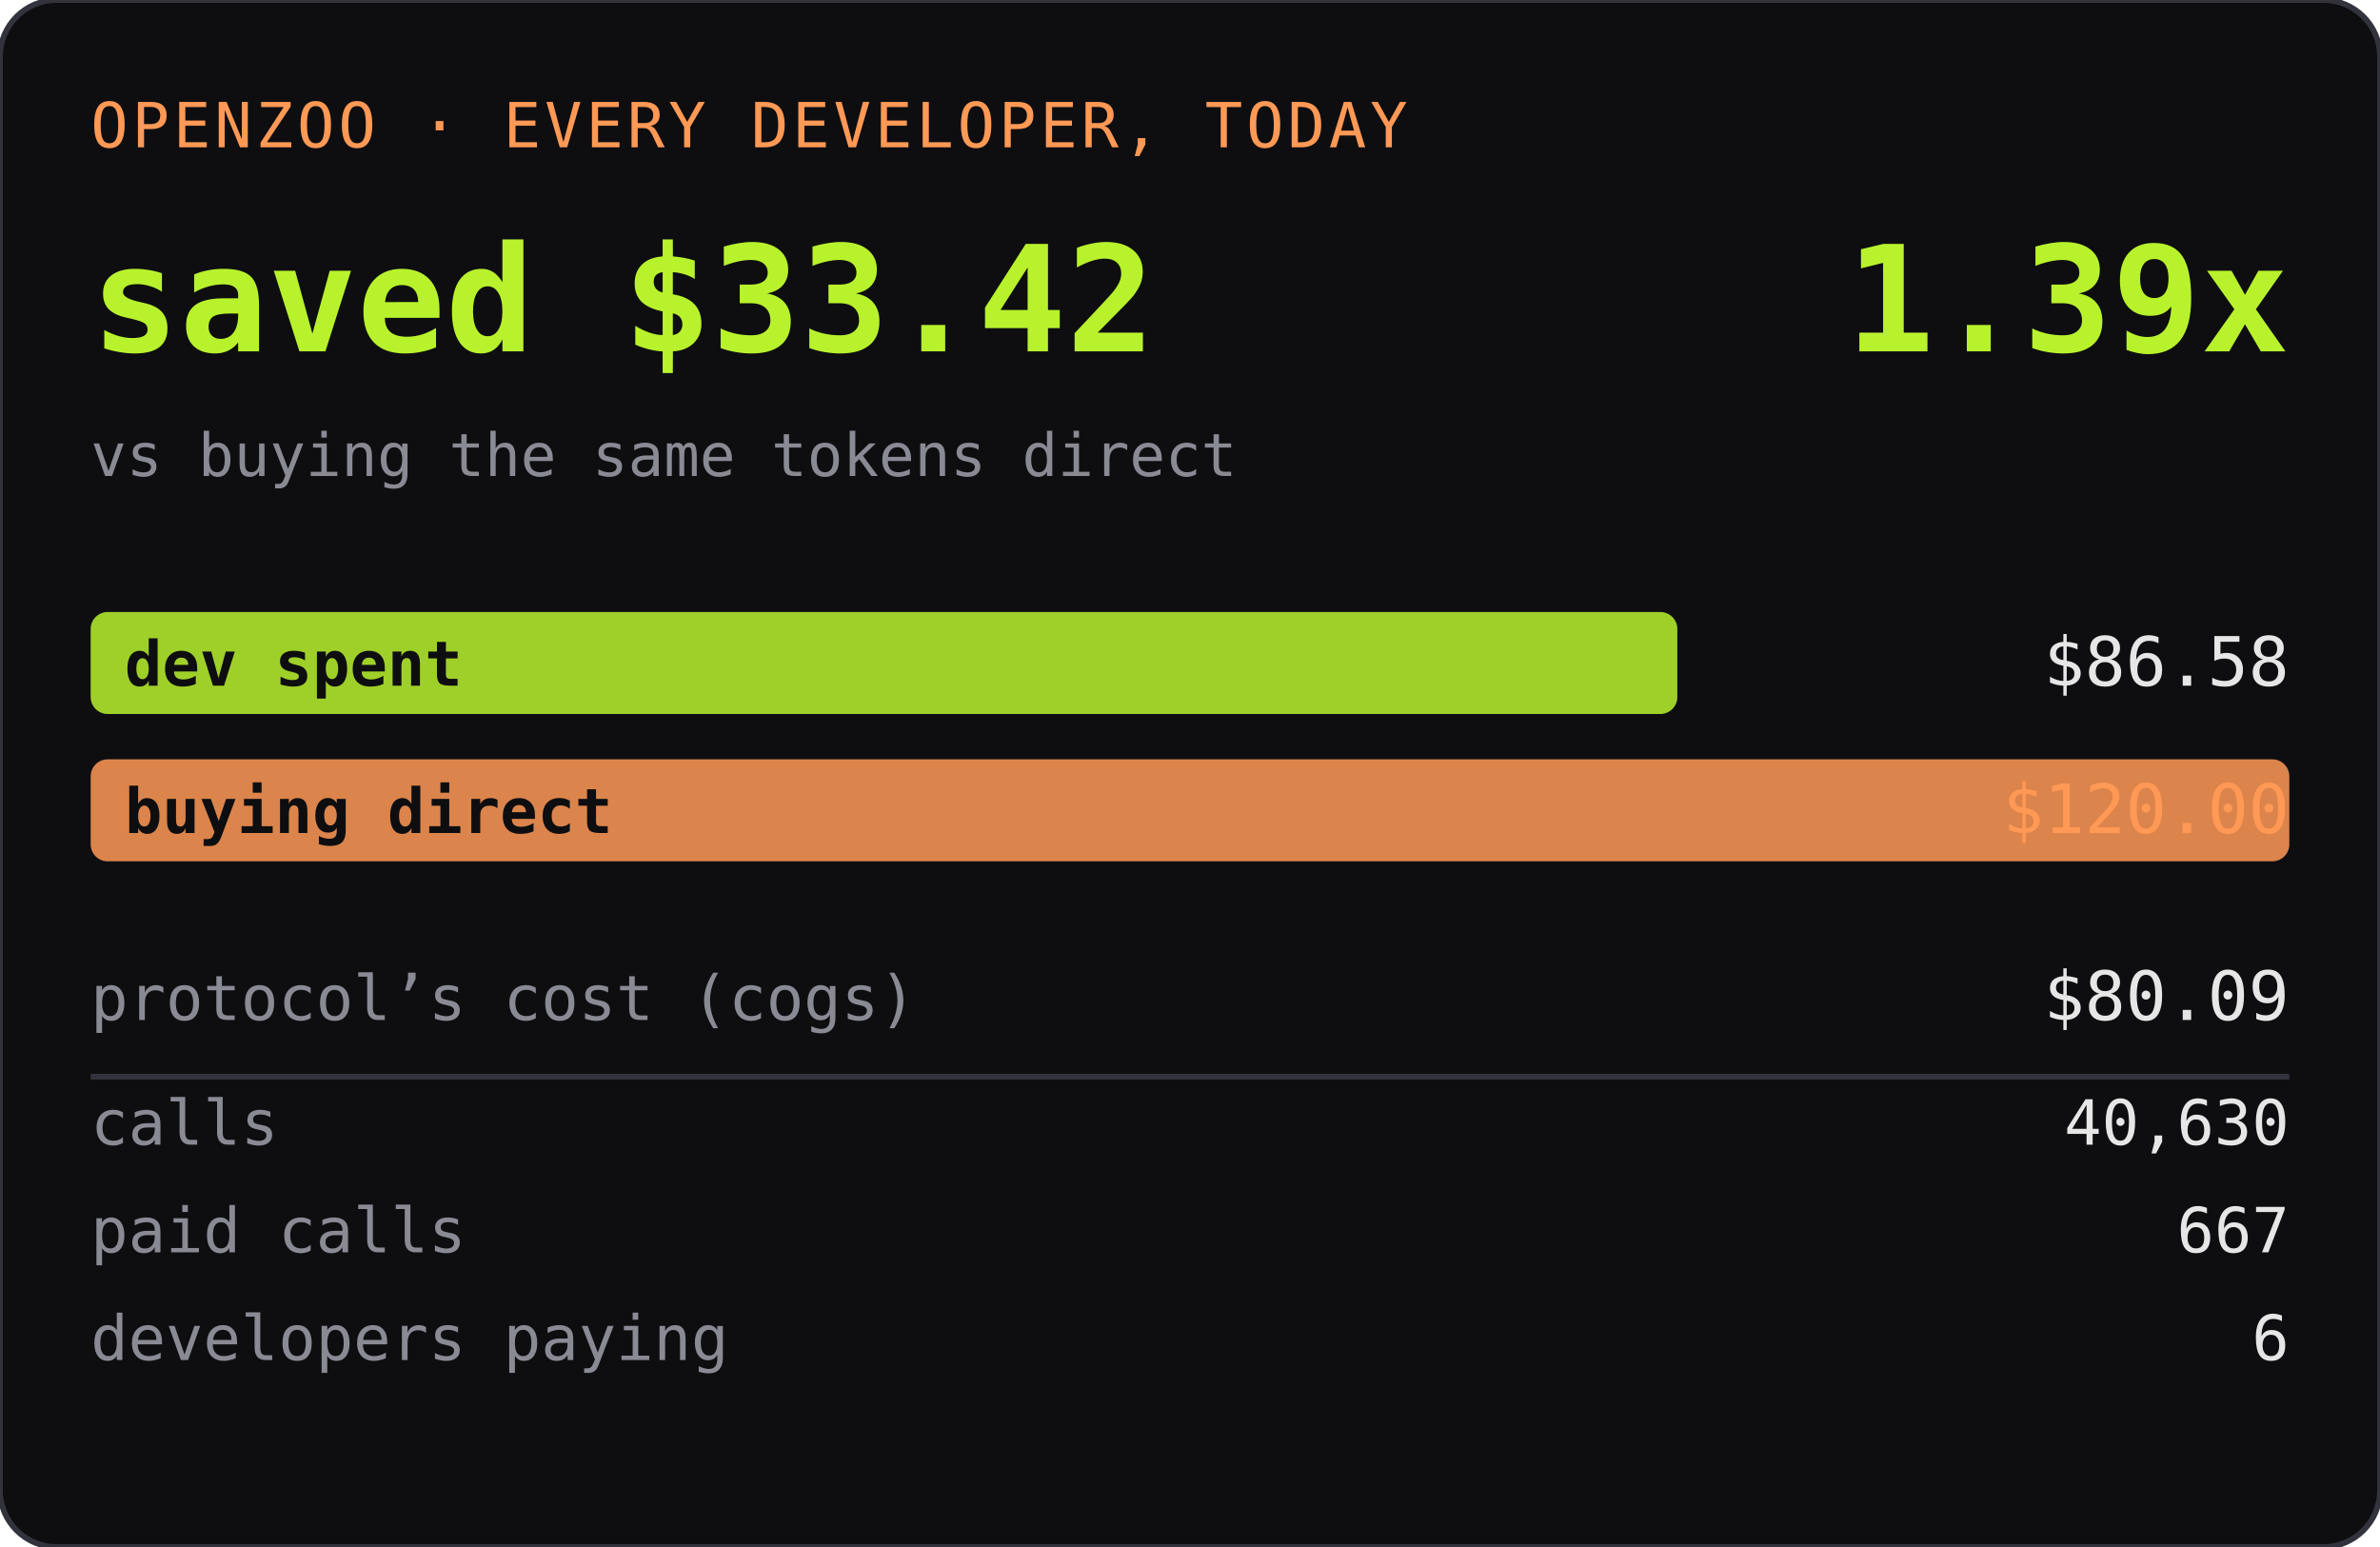
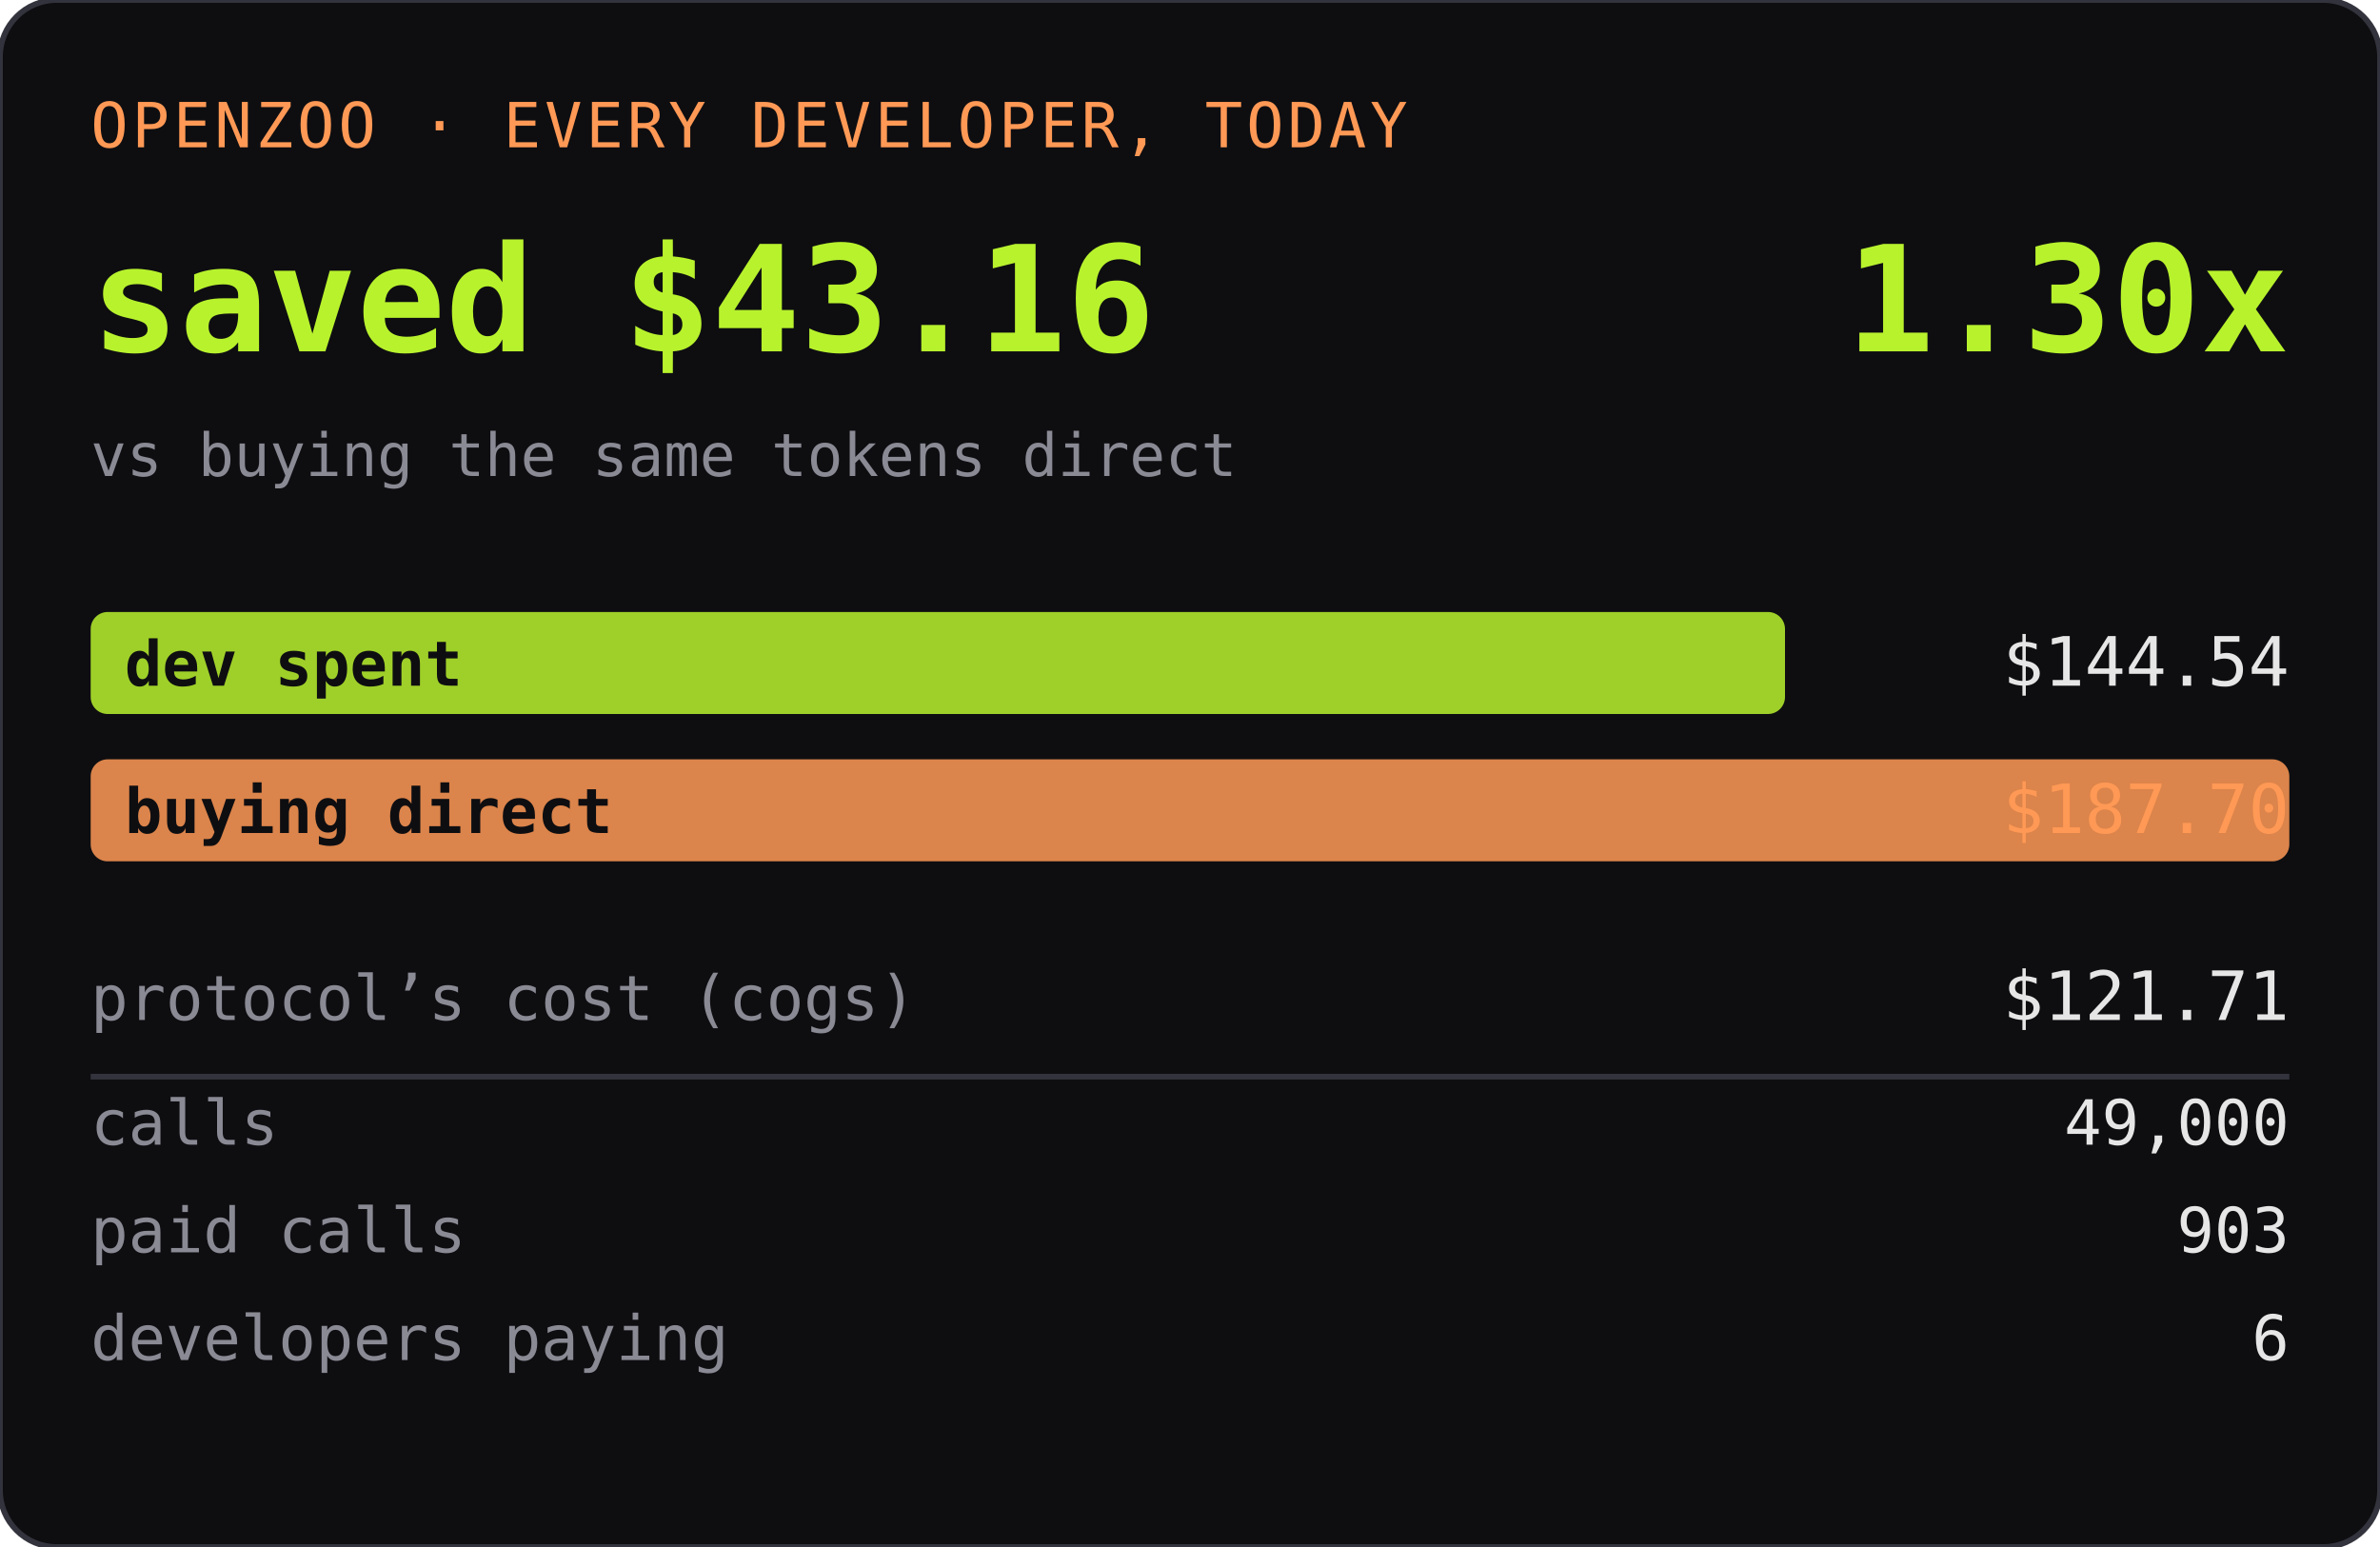
<svg xmlns="http://www.w3.org/2000/svg" width="420" height="273" role="img" aria-label="OPENZOO · EVERY DEVELOPER, TODAY">
  <rect width="420" height="273" rx="10" fill="#0e0e11" />
  <rect width="420" height="273" rx="10" fill="none" stroke="#33333d" />
  <text x="16" y="26" font-family="ui-monospace,SFMono-Regular,Menlo,monospace" font-size="11" fill="#ff9955" letter-spacing="0.06em">OPENZOO · EVERY DEVELOPER, TODAY</text>
-   <text x="16" y="62" font-family="ui-monospace,SFMono-Regular,Menlo,monospace" font-size="26" font-weight="600" fill="#b8f22d">saved $33.42</text>
-   <text x="404" y="62" text-anchor="end" font-family="ui-monospace,SFMono-Regular,Menlo,monospace" font-size="26" font-weight="600" fill="#b8f22d">1.39x</text>
+   <text x="16" y="62" font-family="ui-monospace,SFMono-Regular,Menlo,monospace" font-size="26" font-weight="600" fill="#b8f22d">saved $43.16</text>
+   <text x="404" y="62" text-anchor="end" font-family="ui-monospace,SFMono-Regular,Menlo,monospace" font-size="26" font-weight="600" fill="#b8f22d">1.30x</text>
  <text x="16" y="84" font-family="ui-monospace,SFMono-Regular,Menlo,monospace" font-size="10.5" fill="#8a8a95">vs buying the same tokens direct</text>
-   <rect x="16" y="108" width="280" height="18" rx="3" fill="#b8f22d" opacity="0.85" />
+   <rect x="16" y="108" width="299" height="18" rx="3" fill="#b8f22d" opacity="0.85" />
  <text x="22" y="121" font-family="ui-monospace,SFMono-Regular,Menlo,monospace" font-size="11" fill="#0e0e11" font-weight="600">dev spent</text>
-   <text x="404" y="121" text-anchor="end" font-family="ui-monospace,SFMono-Regular,Menlo,monospace" font-size="12" fill="#e6e6e6">$86.58</text>
+   <text x="404" y="121" text-anchor="end" font-family="ui-monospace,SFMono-Regular,Menlo,monospace" font-size="12" fill="#e6e6e6">$144.54</text>
  <rect x="16" y="134" width="388" height="18" rx="3" fill="#ff9955" opacity="0.85" />
  <text x="22" y="147" font-family="ui-monospace,SFMono-Regular,Menlo,monospace" font-size="11" fill="#0e0e11" font-weight="600">buying direct</text>
-   <text x="404" y="147" text-anchor="end" font-family="ui-monospace,SFMono-Regular,Menlo,monospace" font-size="12" fill="#ff9955">$120.00</text>
+   <text x="404" y="147" text-anchor="end" font-family="ui-monospace,SFMono-Regular,Menlo,monospace" font-size="12" fill="#ff9955">$187.70</text>
  <text x="16" y="180" font-family="ui-monospace,SFMono-Regular,Menlo,monospace" font-size="11" fill="#8a8a95">protocol’s cost (cogs)</text>
-   <text x="404" y="180" text-anchor="end" font-family="ui-monospace,SFMono-Regular,Menlo,monospace" font-size="12" fill="#e6e6e6">$80.09</text>
+   <text x="404" y="180" text-anchor="end" font-family="ui-monospace,SFMono-Regular,Menlo,monospace" font-size="12" fill="#e6e6e6">$121.71</text>
  <line x1="16" y1="190" x2="404" y2="190" stroke="#33333d" />
  <text x="16" y="202" font-family="ui-monospace,SFMono-Regular,Menlo,monospace" font-size="11" fill="#8a8a95">calls</text>
-   <text x="404" y="202" text-anchor="end" font-family="ui-monospace,SFMono-Regular,Menlo,monospace" font-size="11" fill="#e6e6e6">40,630</text>
+   <text x="404" y="202" text-anchor="end" font-family="ui-monospace,SFMono-Regular,Menlo,monospace" font-size="11" fill="#e6e6e6">49,000</text>
  <text x="16" y="221" font-family="ui-monospace,SFMono-Regular,Menlo,monospace" font-size="11" fill="#8a8a95">paid calls</text>
-   <text x="404" y="221" text-anchor="end" font-family="ui-monospace,SFMono-Regular,Menlo,monospace" font-size="11" fill="#e6e6e6">667</text>
+   <text x="404" y="221" text-anchor="end" font-family="ui-monospace,SFMono-Regular,Menlo,monospace" font-size="11" fill="#e6e6e6">903</text>
  <text x="16" y="240" font-family="ui-monospace,SFMono-Regular,Menlo,monospace" font-size="11" fill="#8a8a95">developers paying</text>
  <text x="404" y="240" text-anchor="end" font-family="ui-monospace,SFMono-Regular,Menlo,monospace" font-size="11" fill="#e6e6e6">6</text>
</svg>
